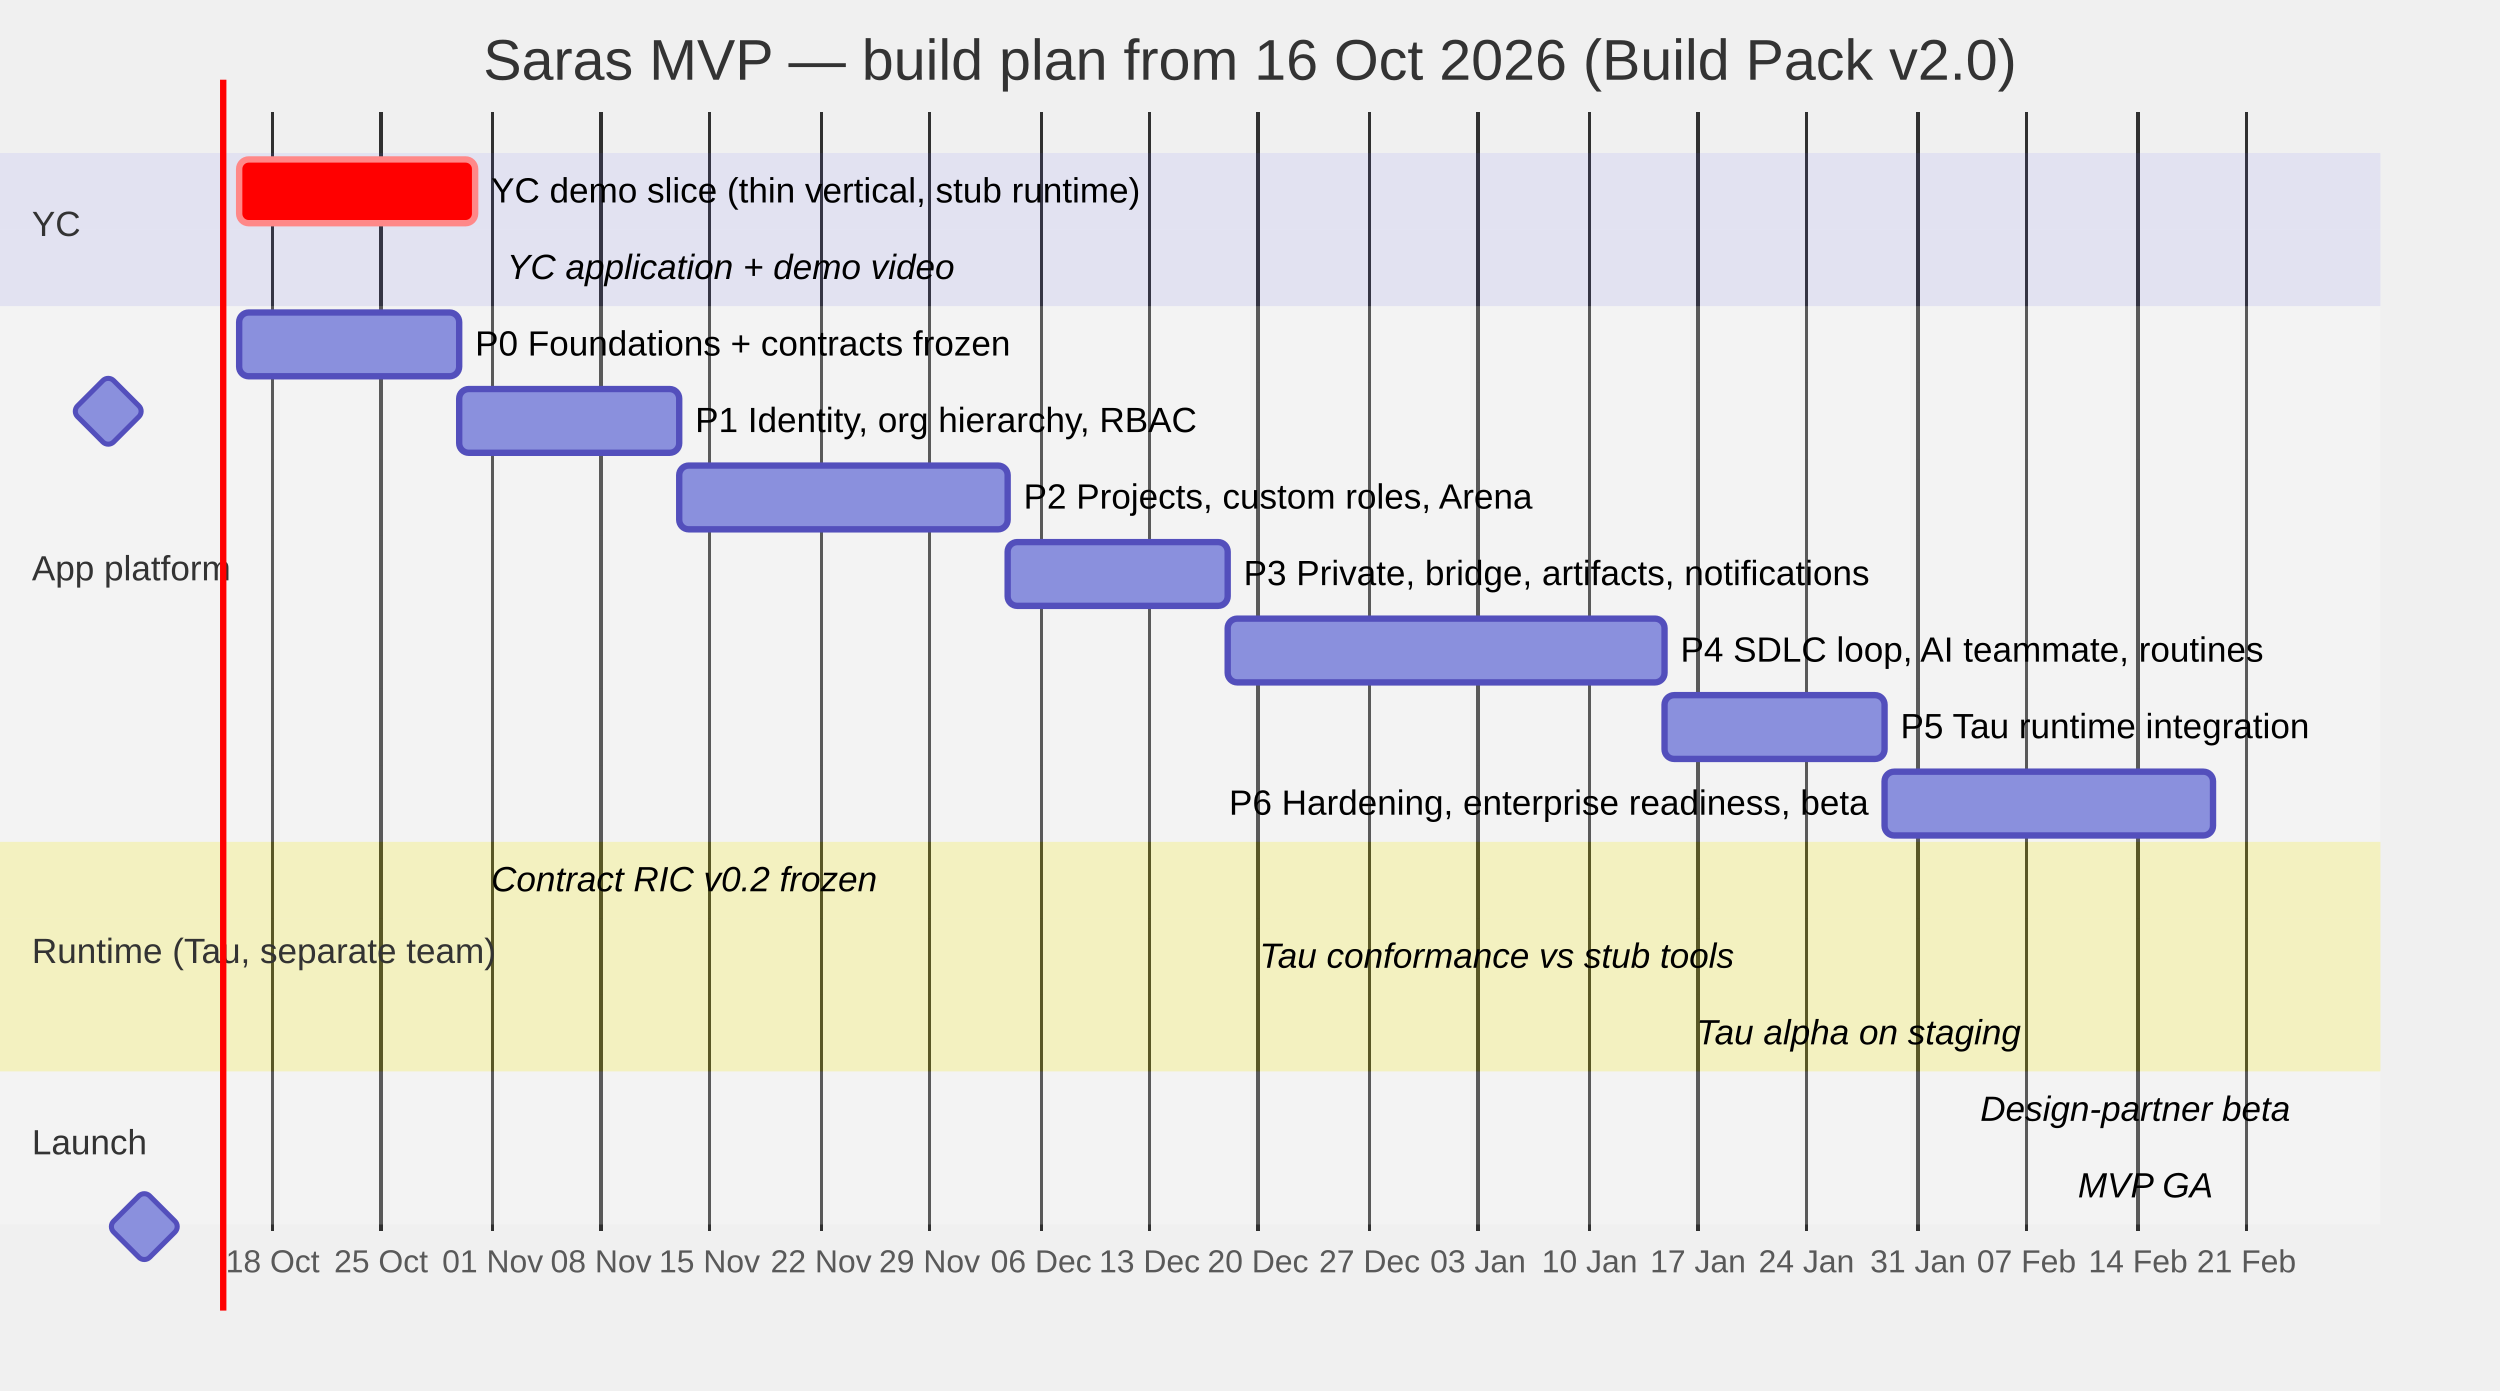
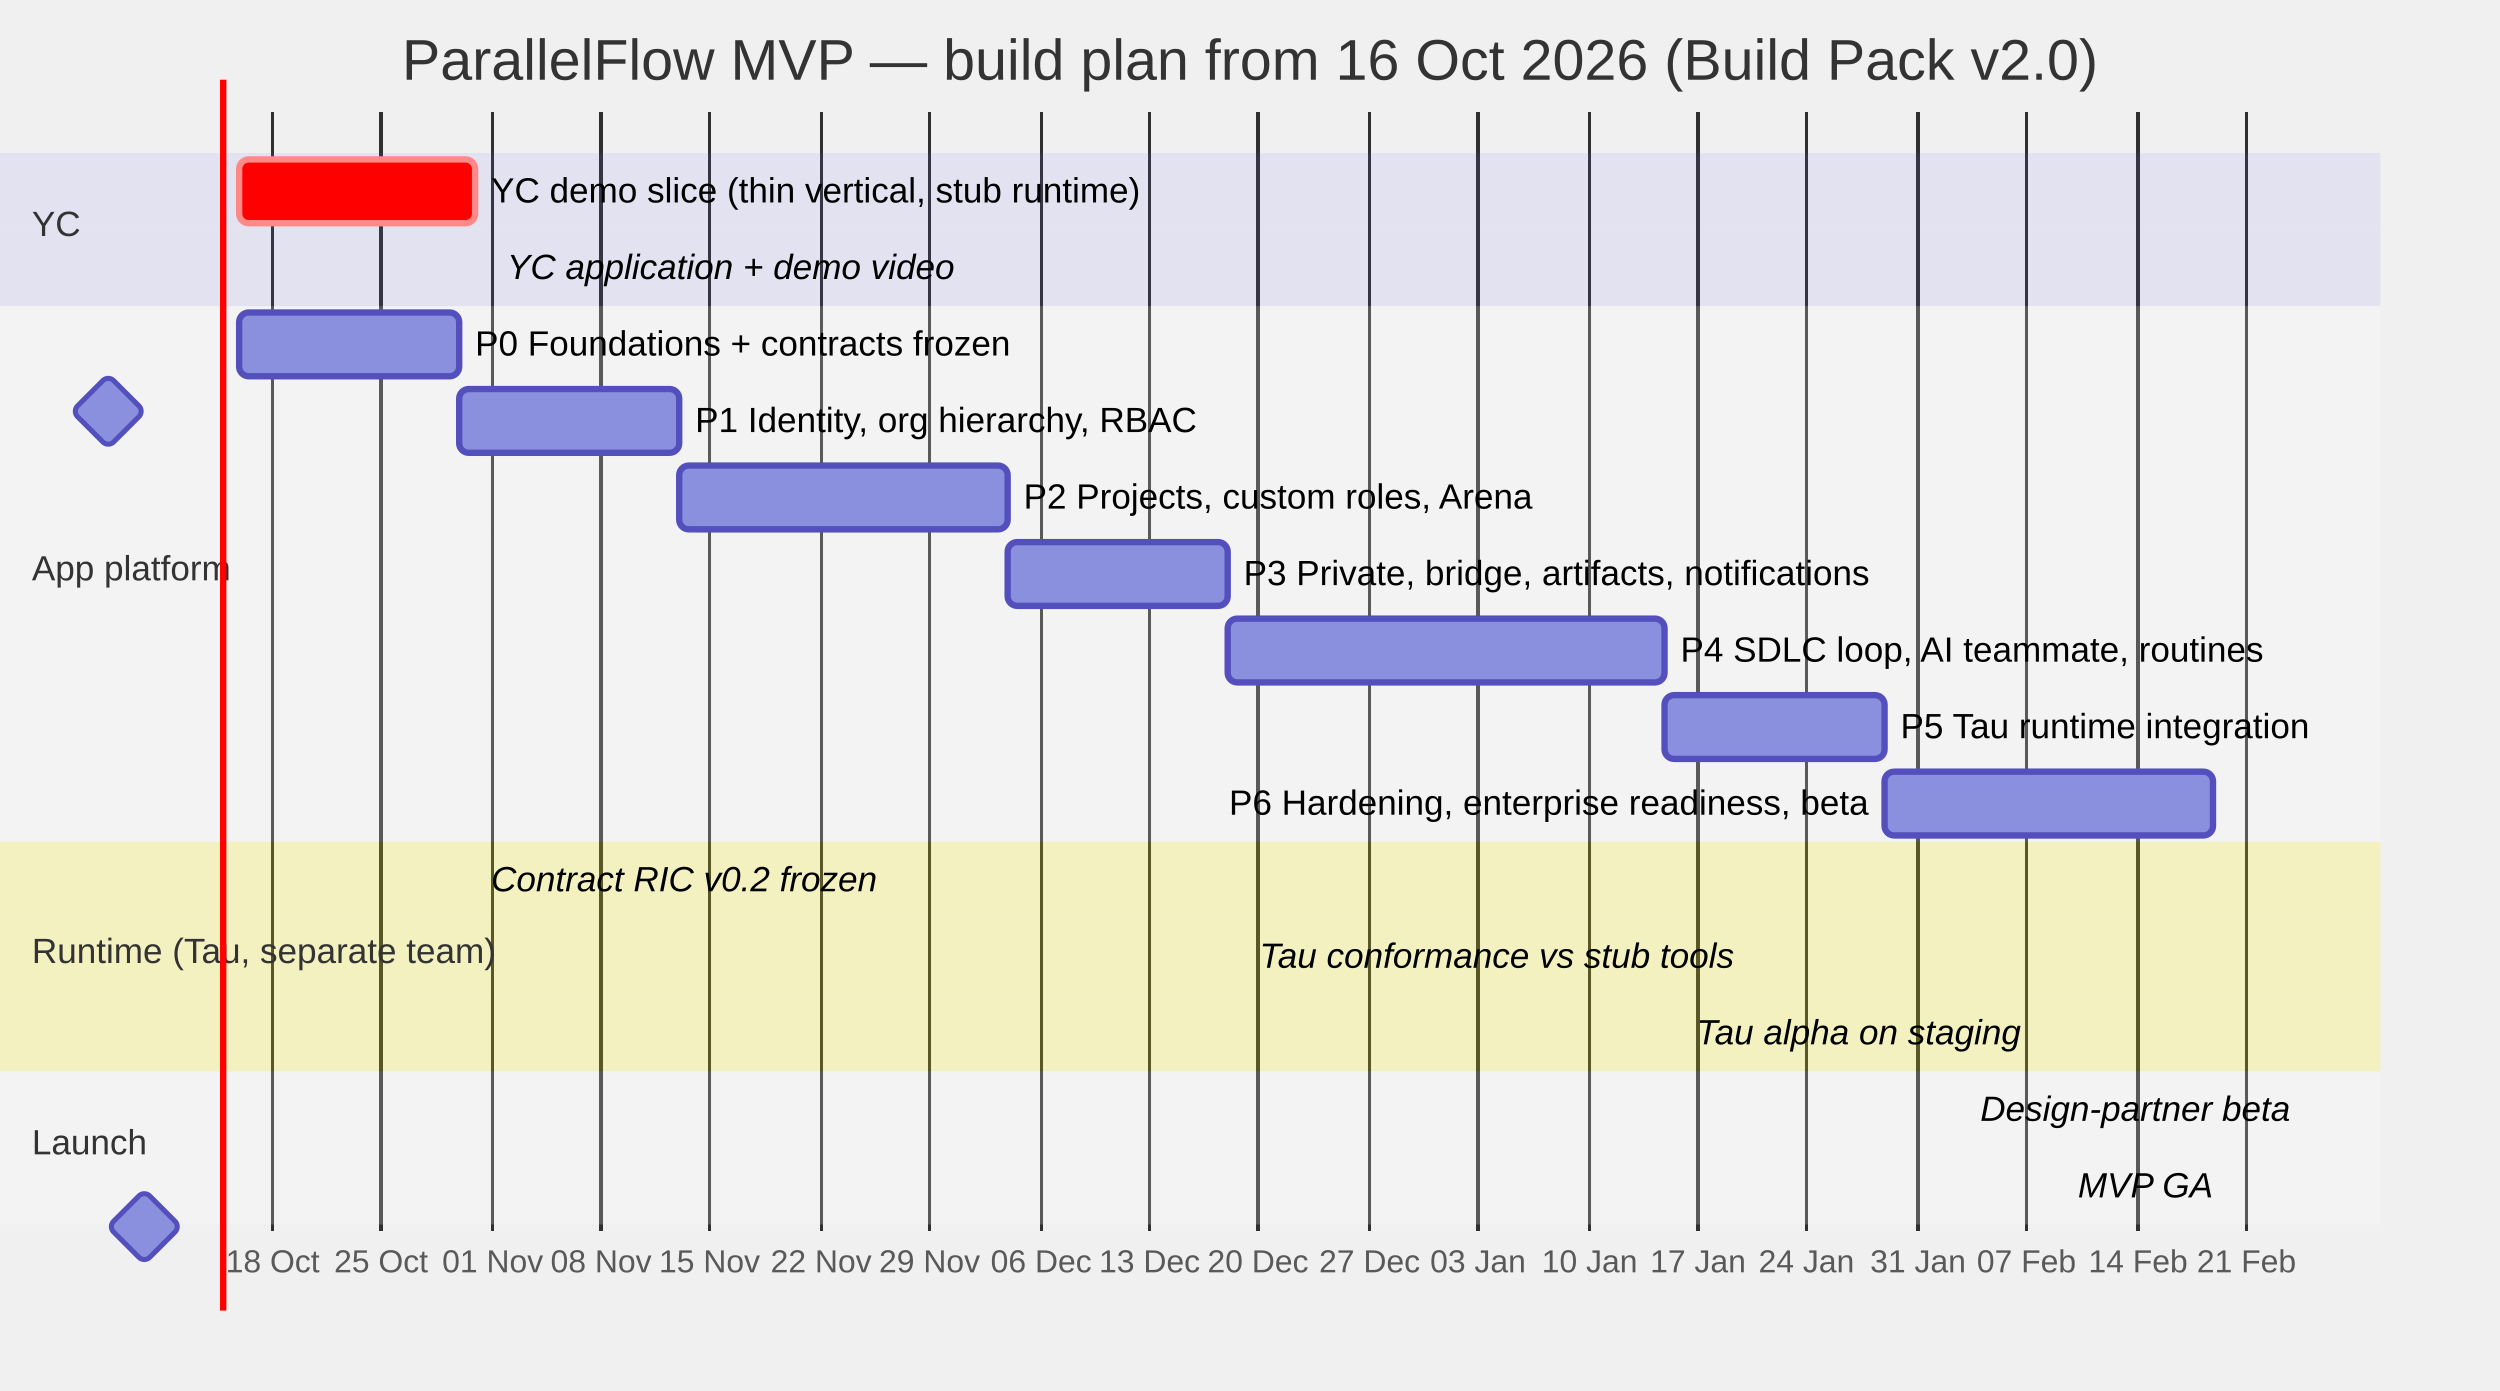
<svg xmlns="http://www.w3.org/2000/svg" id="my-svg" width="100%" viewBox="0 0 784 436" style="max-width: 784px; background-color: white;" role="graphics-document document" aria-roledescription="gantt">
  <style>#my-svg{font-family:"trebuchet ms",verdana,arial,sans-serif;font-size:16px;fill:#333;}@keyframes edge-animation-frame{from{stroke-dashoffset:0;}}@keyframes dash{to{stroke-dashoffset:0;}}#my-svg .edge-animation-slow{stroke-dasharray:9,5!important;stroke-dashoffset:900;animation:dash 50s linear infinite;stroke-linecap:round;}#my-svg .edge-animation-fast{stroke-dasharray:9,5!important;stroke-dashoffset:900;animation:dash 20s linear infinite;stroke-linecap:round;}#my-svg .error-icon{fill:#552222;}#my-svg .error-text{fill:#552222;stroke:#552222;}#my-svg .edge-thickness-normal{stroke-width:1px;}#my-svg .edge-thickness-thick{stroke-width:3.5px;}#my-svg .edge-pattern-solid{stroke-dasharray:0;}#my-svg .edge-thickness-invisible{stroke-width:0;fill:none;}#my-svg .edge-pattern-dashed{stroke-dasharray:3;}#my-svg .edge-pattern-dotted{stroke-dasharray:2;}#my-svg .marker{fill:#333333;stroke:#333333;}#my-svg .marker.cross{stroke:#333333;}#my-svg svg{font-family:"trebuchet ms",verdana,arial,sans-serif;font-size:16px;}#my-svg p{margin:0;}#my-svg .mermaid-main-font{font-family:"trebuchet ms",verdana,arial,sans-serif;}#my-svg .exclude-range{fill:#eeeeee;}#my-svg .section{stroke:none;opacity:0.2;}#my-svg .section0{fill:rgba(102, 102, 255, 0.49);}#my-svg .section2{fill:#fff400;}#my-svg .section1,#my-svg .section3{fill:white;opacity:0.2;}#my-svg .sectionTitle0{fill:#333;}#my-svg .sectionTitle1{fill:#333;}#my-svg .sectionTitle2{fill:#333;}#my-svg .sectionTitle3{fill:#333;}#my-svg .sectionTitle{text-anchor:start;font-family:"trebuchet ms",verdana,arial,sans-serif;}#my-svg .grid .tick{stroke:lightgrey;opacity:0.8;shape-rendering:crispEdges;}#my-svg .grid .tick text{font-family:"trebuchet ms",verdana,arial,sans-serif;fill:#333;}#my-svg .grid path{stroke-width:0;}#my-svg .today{fill:none;stroke:red;stroke-width:2px;}#my-svg .task{stroke-width:2;}#my-svg .taskText{text-anchor:middle;font-family:"trebuchet ms",verdana,arial,sans-serif;}#my-svg .taskTextOutsideRight{fill:black;text-anchor:start;font-family:"trebuchet ms",verdana,arial,sans-serif;}#my-svg .taskTextOutsideLeft{fill:black;text-anchor:end;}#my-svg .task.clickable{cursor:pointer;}#my-svg .taskText.clickable{cursor:pointer;fill:#003163!important;font-weight:bold;}#my-svg .taskTextOutsideLeft.clickable{cursor:pointer;fill:#003163!important;font-weight:bold;}#my-svg .taskTextOutsideRight.clickable{cursor:pointer;fill:#003163!important;font-weight:bold;}#my-svg .taskText0,#my-svg .taskText1,#my-svg .taskText2,#my-svg .taskText3{fill:white;}#my-svg .task0,#my-svg .task1,#my-svg .task2,#my-svg .task3{fill:#8a90dd;stroke:#534fbc;}#my-svg .taskTextOutside0,#my-svg .taskTextOutside2{fill:black;}#my-svg .taskTextOutside1,#my-svg .taskTextOutside3{fill:black;}#my-svg .active0,#my-svg .active1,#my-svg .active2,#my-svg .active3{fill:#bfc7ff;stroke:#534fbc;}#my-svg .activeText0,#my-svg .activeText1,#my-svg .activeText2,#my-svg .activeText3{fill:black!important;}#my-svg .done0,#my-svg .done1,#my-svg .done2,#my-svg .done3{stroke:grey;fill:lightgrey;stroke-width:2;}#my-svg .doneText0,#my-svg .doneText1,#my-svg .doneText2,#my-svg .doneText3{fill:black!important;}#my-svg .doneText0.taskTextOutsideLeft,#my-svg .doneText0.taskTextOutsideRight,#my-svg .doneText1.taskTextOutsideLeft,#my-svg .doneText1.taskTextOutsideRight,#my-svg .doneText2.taskTextOutsideLeft,#my-svg .doneText2.taskTextOutsideRight,#my-svg .doneText3.taskTextOutsideLeft,#my-svg .doneText3.taskTextOutsideRight{fill:black!important;}#my-svg .crit0,#my-svg .crit1,#my-svg .crit2,#my-svg .crit3{stroke:#ff8888;fill:red;stroke-width:2;}#my-svg .activeCrit0,#my-svg .activeCrit1,#my-svg .activeCrit2,#my-svg .activeCrit3{stroke:#ff8888;fill:#bfc7ff;stroke-width:2;}#my-svg .doneCrit0,#my-svg .doneCrit1,#my-svg .doneCrit2,#my-svg .doneCrit3{stroke:#ff8888;fill:lightgrey;stroke-width:2;cursor:pointer;shape-rendering:crispEdges;}#my-svg .milestone{transform:rotate(45deg) scale(0.8,0.8);}#my-svg .milestoneText{font-style:italic;}#my-svg .doneCritText0,#my-svg .doneCritText1,#my-svg .doneCritText2,#my-svg .doneCritText3{fill:black!important;}#my-svg .doneCritText0.taskTextOutsideLeft,#my-svg .doneCritText0.taskTextOutsideRight,#my-svg .doneCritText1.taskTextOutsideLeft,#my-svg .doneCritText1.taskTextOutsideRight,#my-svg .doneCritText2.taskTextOutsideLeft,#my-svg .doneCritText2.taskTextOutsideRight,#my-svg .doneCritText3.taskTextOutsideLeft,#my-svg .doneCritText3.taskTextOutsideRight{fill:black!important;}#my-svg .vert{stroke:navy;}#my-svg .vertText{font-size:15px;text-anchor:middle;fill:navy!important;}#my-svg .activeCritText0,#my-svg .activeCritText1,#my-svg .activeCritText2,#my-svg .activeCritText3{fill:black!important;}#my-svg .titleText{text-anchor:middle;font-size:18px;fill:#333;font-family:"trebuchet ms",verdana,arial,sans-serif;}#my-svg .node .neo-node{stroke:#9370DB;}#my-svg [data-look="neo"].node rect,#my-svg [data-look="neo"].cluster rect,#my-svg [data-look="neo"].node polygon{stroke:#9370DB;filter:drop-shadow(1px 2px 2px rgba(185, 185, 185, 1));}#my-svg [data-look="neo"].swimlane.cluster rect{filter:none;}#my-svg [data-look="neo"].node path{stroke:#9370DB;stroke-width:1px;}#my-svg [data-look="neo"].node .outer-path{filter:drop-shadow(1px 2px 2px rgba(185, 185, 185, 1));}#my-svg [data-look="neo"].node .neo-line path{stroke:#9370DB;filter:none;}#my-svg [data-look="neo"].node circle{stroke:#9370DB;filter:drop-shadow(1px 2px 2px rgba(185, 185, 185, 1));}#my-svg [data-look="neo"].node circle .state-start{fill:#000000;}#my-svg [data-look="neo"].icon-shape .icon{fill:#9370DB;filter:drop-shadow(1px 2px 2px rgba(185, 185, 185, 1));}#my-svg [data-look="neo"].icon-shape .icon-neo path{stroke:#9370DB;filter:drop-shadow(1px 2px 2px rgba(185, 185, 185, 1));}#my-svg :root{--mermaid-font-family:"trebuchet ms",verdana,arial,sans-serif;}</style>
  <g />
  <g class="grid" transform="translate(75, 386)" fill="none" font-size="10" font-family="sans-serif" text-anchor="middle">
    <path class="domain" stroke="currentColor" d="M0.5,-351V0.5H634.5V-351" />
    <g class="tick" opacity="1" transform="translate(10.5,0)">
      <line stroke="currentColor" y2="-351" />
      <text fill="#000" y="3" dy="1em" stroke="none" font-size="10" style="text-anchor: middle;">18 Oct</text>
    </g>
    <g class="tick" opacity="1" transform="translate(44.5,0)">
      <line stroke="currentColor" y2="-351" />
      <text fill="#000" y="3" dy="1em" stroke="none" font-size="10" style="text-anchor: middle;">25 Oct</text>
    </g>
    <g class="tick" opacity="1" transform="translate(79.5,0)">
      <line stroke="currentColor" y2="-351" />
      <text fill="#000" y="3" dy="1em" stroke="none" font-size="10" style="text-anchor: middle;">01 Nov</text>
    </g>
    <g class="tick" opacity="1" transform="translate(113.5,0)">
      <line stroke="currentColor" y2="-351" />
      <text fill="#000" y="3" dy="1em" stroke="none" font-size="10" style="text-anchor: middle;">08 Nov</text>
    </g>
    <g class="tick" opacity="1" transform="translate(147.5,0)">
      <line stroke="currentColor" y2="-351" />
      <text fill="#000" y="3" dy="1em" stroke="none" font-size="10" style="text-anchor: middle;">15 Nov</text>
    </g>
    <g class="tick" opacity="1" transform="translate(182.5,0)">
      <line stroke="currentColor" y2="-351" />
      <text fill="#000" y="3" dy="1em" stroke="none" font-size="10" style="text-anchor: middle;">22 Nov</text>
    </g>
    <g class="tick" opacity="1" transform="translate(216.5,0)">
      <line stroke="currentColor" y2="-351" />
      <text fill="#000" y="3" dy="1em" stroke="none" font-size="10" style="text-anchor: middle;">29 Nov</text>
    </g>
    <g class="tick" opacity="1" transform="translate(251.5,0)">
      <line stroke="currentColor" y2="-351" />
      <text fill="#000" y="3" dy="1em" stroke="none" font-size="10" style="text-anchor: middle;">06 Dec</text>
    </g>
    <g class="tick" opacity="1" transform="translate(285.5,0)">
      <line stroke="currentColor" y2="-351" />
      <text fill="#000" y="3" dy="1em" stroke="none" font-size="10" style="text-anchor: middle;">13 Dec</text>
    </g>
    <g class="tick" opacity="1" transform="translate(319.5,0)">
      <line stroke="currentColor" y2="-351" />
      <text fill="#000" y="3" dy="1em" stroke="none" font-size="10" style="text-anchor: middle;">20 Dec</text>
    </g>
    <g class="tick" opacity="1" transform="translate(354.5,0)">
      <line stroke="currentColor" y2="-351" />
      <text fill="#000" y="3" dy="1em" stroke="none" font-size="10" style="text-anchor: middle;">27 Dec</text>
    </g>
    <g class="tick" opacity="1" transform="translate(388.5,0)">
      <line stroke="currentColor" y2="-351" />
      <text fill="#000" y="3" dy="1em" stroke="none" font-size="10" style="text-anchor: middle;">03 Jan</text>
    </g>
    <g class="tick" opacity="1" transform="translate(423.5,0)">
      <line stroke="currentColor" y2="-351" />
      <text fill="#000" y="3" dy="1em" stroke="none" font-size="10" style="text-anchor: middle;">10 Jan</text>
    </g>
    <g class="tick" opacity="1" transform="translate(457.5,0)">
      <line stroke="currentColor" y2="-351" />
      <text fill="#000" y="3" dy="1em" stroke="none" font-size="10" style="text-anchor: middle;">17 Jan</text>
    </g>
    <g class="tick" opacity="1" transform="translate(491.5,0)">
      <line stroke="currentColor" y2="-351" />
      <text fill="#000" y="3" dy="1em" stroke="none" font-size="10" style="text-anchor: middle;">24 Jan</text>
    </g>
    <g class="tick" opacity="1" transform="translate(526.5,0)">
      <line stroke="currentColor" y2="-351" />
      <text fill="#000" y="3" dy="1em" stroke="none" font-size="10" style="text-anchor: middle;">31 Jan</text>
    </g>
    <g class="tick" opacity="1" transform="translate(560.5,0)">
      <line stroke="currentColor" y2="-351" />
      <text fill="#000" y="3" dy="1em" stroke="none" font-size="10" style="text-anchor: middle;">07 Feb</text>
    </g>
    <g class="tick" opacity="1" transform="translate(595.5,0)">
      <line stroke="currentColor" y2="-351" />
      <text fill="#000" y="3" dy="1em" stroke="none" font-size="10" style="text-anchor: middle;">14 Feb</text>
    </g>
    <g class="tick" opacity="1" transform="translate(629.5,0)">
      <line stroke="currentColor" y2="-351" />
      <text fill="#000" y="3" dy="1em" stroke="none" font-size="10" style="text-anchor: middle;">21 Feb</text>
    </g>
  </g>
  <g>
    <rect x="0" y="48" width="746.5" height="24" class="section section0" />
    <rect x="0" y="96" width="746.5" height="24" class="section section1" />
    <rect x="0" y="264" width="746.5" height="24" class="section section2" />
    <rect x="0" y="72" width="746.5" height="24" class="section section0" />
    <rect x="0" y="120" width="746.5" height="24" class="section section1" />
    <rect x="0" y="144" width="746.5" height="24" class="section section1" />
    <rect x="0" y="168" width="746.5" height="24" class="section section1" />
    <rect x="0" y="288" width="746.5" height="24" class="section section2" />
    <rect x="0" y="192" width="746.5" height="24" class="section section1" />
    <rect x="0" y="312" width="746.5" height="24" class="section section2" />
    <rect x="0" y="216" width="746.5" height="24" class="section section1" />
    <rect x="0" y="240" width="746.5" height="24" class="section section1" />
    <rect x="0" y="336" width="746.5" height="24" class="section section3" />
    <rect x="0" y="360" width="746.5" height="24" class="section section3" />
  </g>
  <g>
    <rect id="my-svg-yc" rx="3" ry="3" x="75" y="50" width="74" height="20" transform-origin="112px 60px" class="task crit0" />
    <rect id="my-svg-p0" rx="3" ry="3" x="75" y="98" width="69" height="20" transform-origin="109.5px 108px" class="task task1" />
    <rect id="my-svg-c1" rx="3" ry="3" x="129" y="266" width="20" height="20" transform-origin="139px 276px" class="task milestone  task2" />
    <rect id="my-svg-ycm" rx="3" ry="3" x="134" y="74" width="20" height="20" transform-origin="144px 84px" class="task milestone  task0" />
    <rect id="my-svg-p1" rx="3" ry="3" x="144" y="122" width="69" height="20" transform-origin="178.5px 132px" class="task task1" />
    <rect id="my-svg-p2" rx="3" ry="3" x="213" y="146" width="103" height="20" transform-origin="264.5px 156px" class="task task1" />
    <rect id="my-svg-p3" rx="3" ry="3" x="316" y="170" width="69" height="20" transform-origin="350.5px 180px" class="task task1" />
    <rect id="my-svg-c2" rx="3" ry="3" x="370" y="290" width="20" height="20" transform-origin="380px 300px" class="task milestone  task2" />
    <rect id="my-svg-p4" rx="3" ry="3" x="385" y="194" width="137" height="20" transform-origin="453.5px 204px" class="task task1" />
    <rect id="my-svg-c3" rx="3" ry="3" x="507" y="314" width="20" height="20" transform-origin="517px 324px" class="task milestone  task2" />
    <rect id="my-svg-p5" rx="3" ry="3" x="522" y="218" width="69" height="20" transform-origin="556.5px 228px" class="task task1" />
    <rect id="my-svg-p6" rx="3" ry="3" x="591" y="242" width="103" height="20" transform-origin="642.5px 252px" class="task task1" />
    <rect id="my-svg-b1" rx="3" ry="3" x="596" y="338" width="20" height="20" transform-origin="606px 348px" class="task milestone  task3" />
    <rect id="my-svg-ga" rx="3" ry="3" x="699" y="362" width="20" height="20" transform-origin="709px 372px" class="task milestone  task3" />
    <text id="my-svg-yc-text" font-size="11" x="154" y="63.5" class="taskTextOutsideRight taskTextOutside0  critText0 width-203.578125">YC demo slice (thin vertical, stub runtime)   </text>
    <text id="my-svg-p0-text" font-size="11" x="149" y="111.5" class="taskTextOutsideRight taskTextOutside1  width-167.859375">P0 Foundations + contracts frozen              </text>
    <text id="my-svg-c1-text" font-size="11" x="154" y="279.5" class="taskTextOutsideRight taskTextOutside2  milestoneText width-121.0625">Contract RIC v0.2 frozen                        </text>
    <text id="my-svg-ycm-text" font-size="11" x="159" y="87.5" class="taskTextOutsideRight taskTextOutside0  milestoneText width-140.34375">YC application + demo video                    </text>
    <text id="my-svg-p1-text" font-size="11" x="218" y="135.5" class="taskTextOutsideRight taskTextOutside1  width-157.380859375">P1 Identity, org hierarchy, RBAC               </text>
    <text id="my-svg-p2-text" font-size="11" x="321" y="159.5" class="taskTextOutsideRight taskTextOutside1  width-160.4521484375">P2 Projects, custom roles, Arena               </text>
    <text id="my-svg-p3-text" font-size="11" x="390" y="183.5" class="taskTextOutsideRight taskTextOutside1  width-196.759765625">P3 Private, bridge, artifacts, notifications   </text>
    <text id="my-svg-c2-text" font-size="11" x="395" y="303.5" class="taskTextOutsideRight taskTextOutside2  milestoneText width-149.0751953125">Tau conformance vs stub tools                   </text>
    <text id="my-svg-p4-text" font-size="11" x="527" y="207.5" class="taskTextOutsideRight taskTextOutside1  width-183.31591796875">P4 SDLC loop, AI teammate, routines            </text>
    <text id="my-svg-c3-text" font-size="11" x="532" y="327.5" class="taskTextOutsideRight taskTextOutside2  milestoneText width-101.53125">Tau alpha on staging                            </text>
    <text id="my-svg-p5-text" font-size="11" x="596" y="231.5" class="taskTextOutsideRight taskTextOutside1  width-128.21875">P5 Tau runtime integration                     </text>
    <text id="my-svg-p6-text" font-size="11" x="586" y="255.5" class="taskTextOutsideLeft taskTextOutside1">P6 Hardening, enterprise readiness, beta       </text>
    <text id="my-svg-b1-text" font-size="11" x="621" y="351.5" class="taskTextOutsideRight taskTextOutside3  milestoneText width-98.1044921875">Design-partner beta                             </text>
    <text id="my-svg-ga-text" font-size="11" x="694" y="375.5" class="taskTextOutsideLeft taskTextOutside3  milestoneText">MVP GA                                          </text>
  </g>
  <g>
    <text dy="0em" x="10" y="74" font-size="11" class="sectionTitle sectionTitle0">
      <tspan alignment-baseline="central" x="10">YC</tspan>
    </text>
    <text dy="0em" x="10" y="182" font-size="11" class="sectionTitle sectionTitle1">
      <tspan alignment-baseline="central" x="10">App platform</tspan>
    </text>
    <text dy="0em" x="10" y="302" font-size="11" class="sectionTitle sectionTitle2">
      <tspan alignment-baseline="central" x="10">Runtime (Tau, separate team)</tspan>
    </text>
    <text dy="0em" x="10" y="362" font-size="11" class="sectionTitle sectionTitle3">
      <tspan alignment-baseline="central" x="10">Launch</tspan>
    </text>
  </g>
  <g class="today">
    <line x1="70" x2="70" y1="25" y2="411" class="today" />
  </g>
-   <text x="392" y="25" class="titleText">Saras MVP — build plan from 16 Oct 2026 (Build Pack v2.0)</text>
+   <text x="392" y="25" class="titleText">ParallelFlow MVP — build plan from 16 Oct 2026 (Build Pack v2.0)</text>
</svg>
